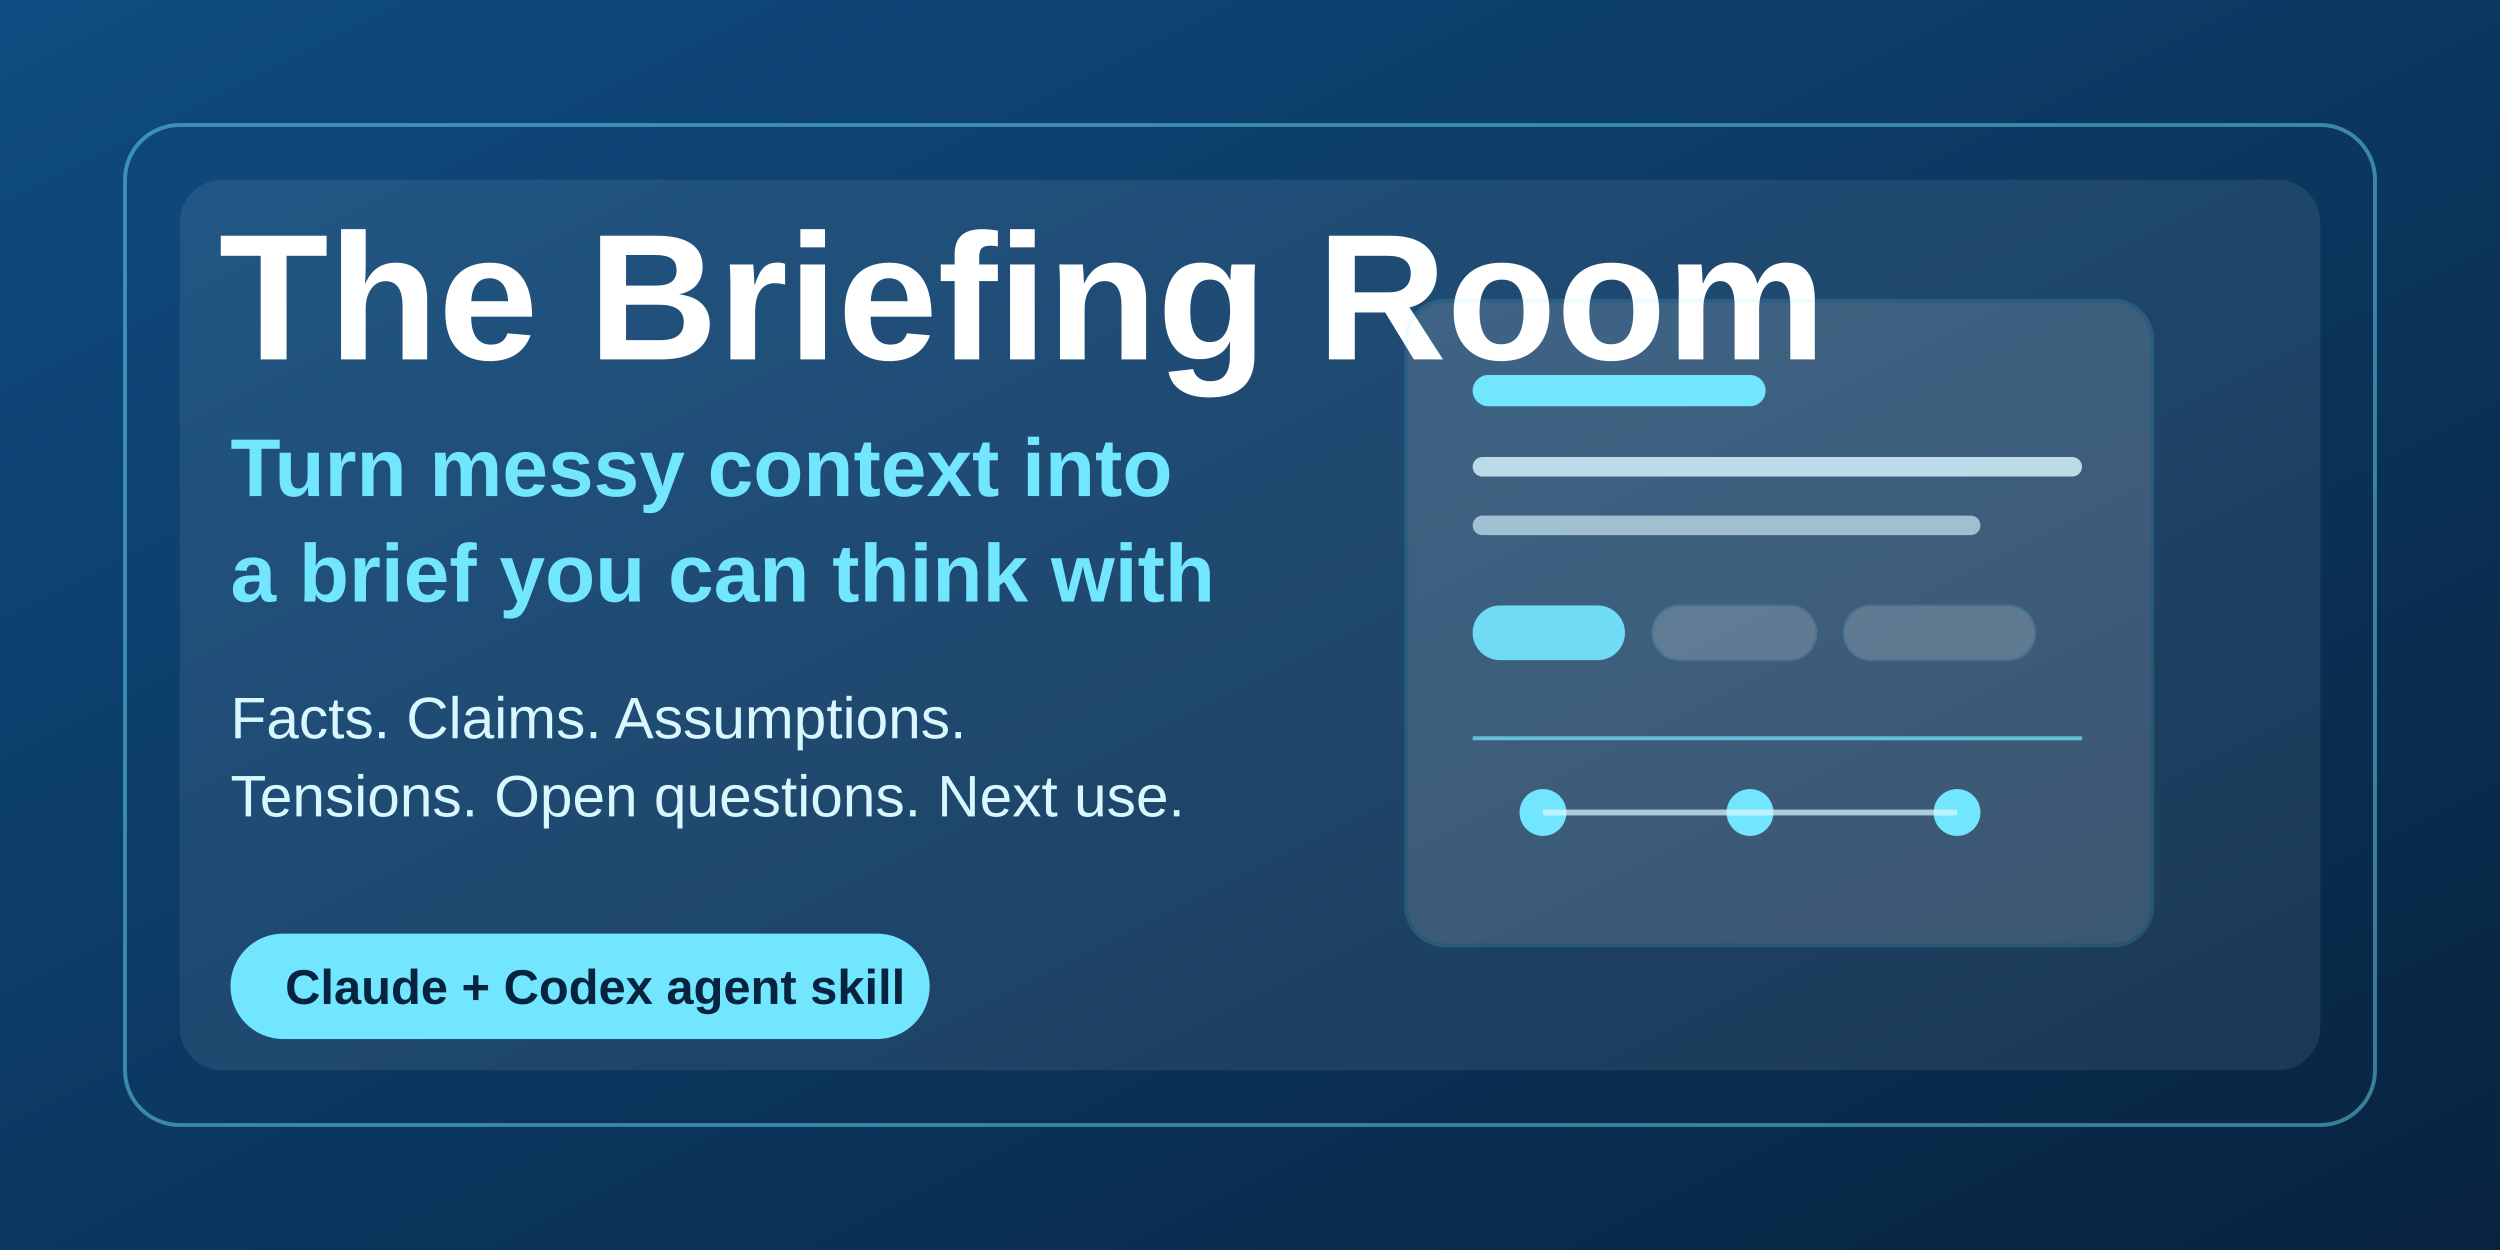
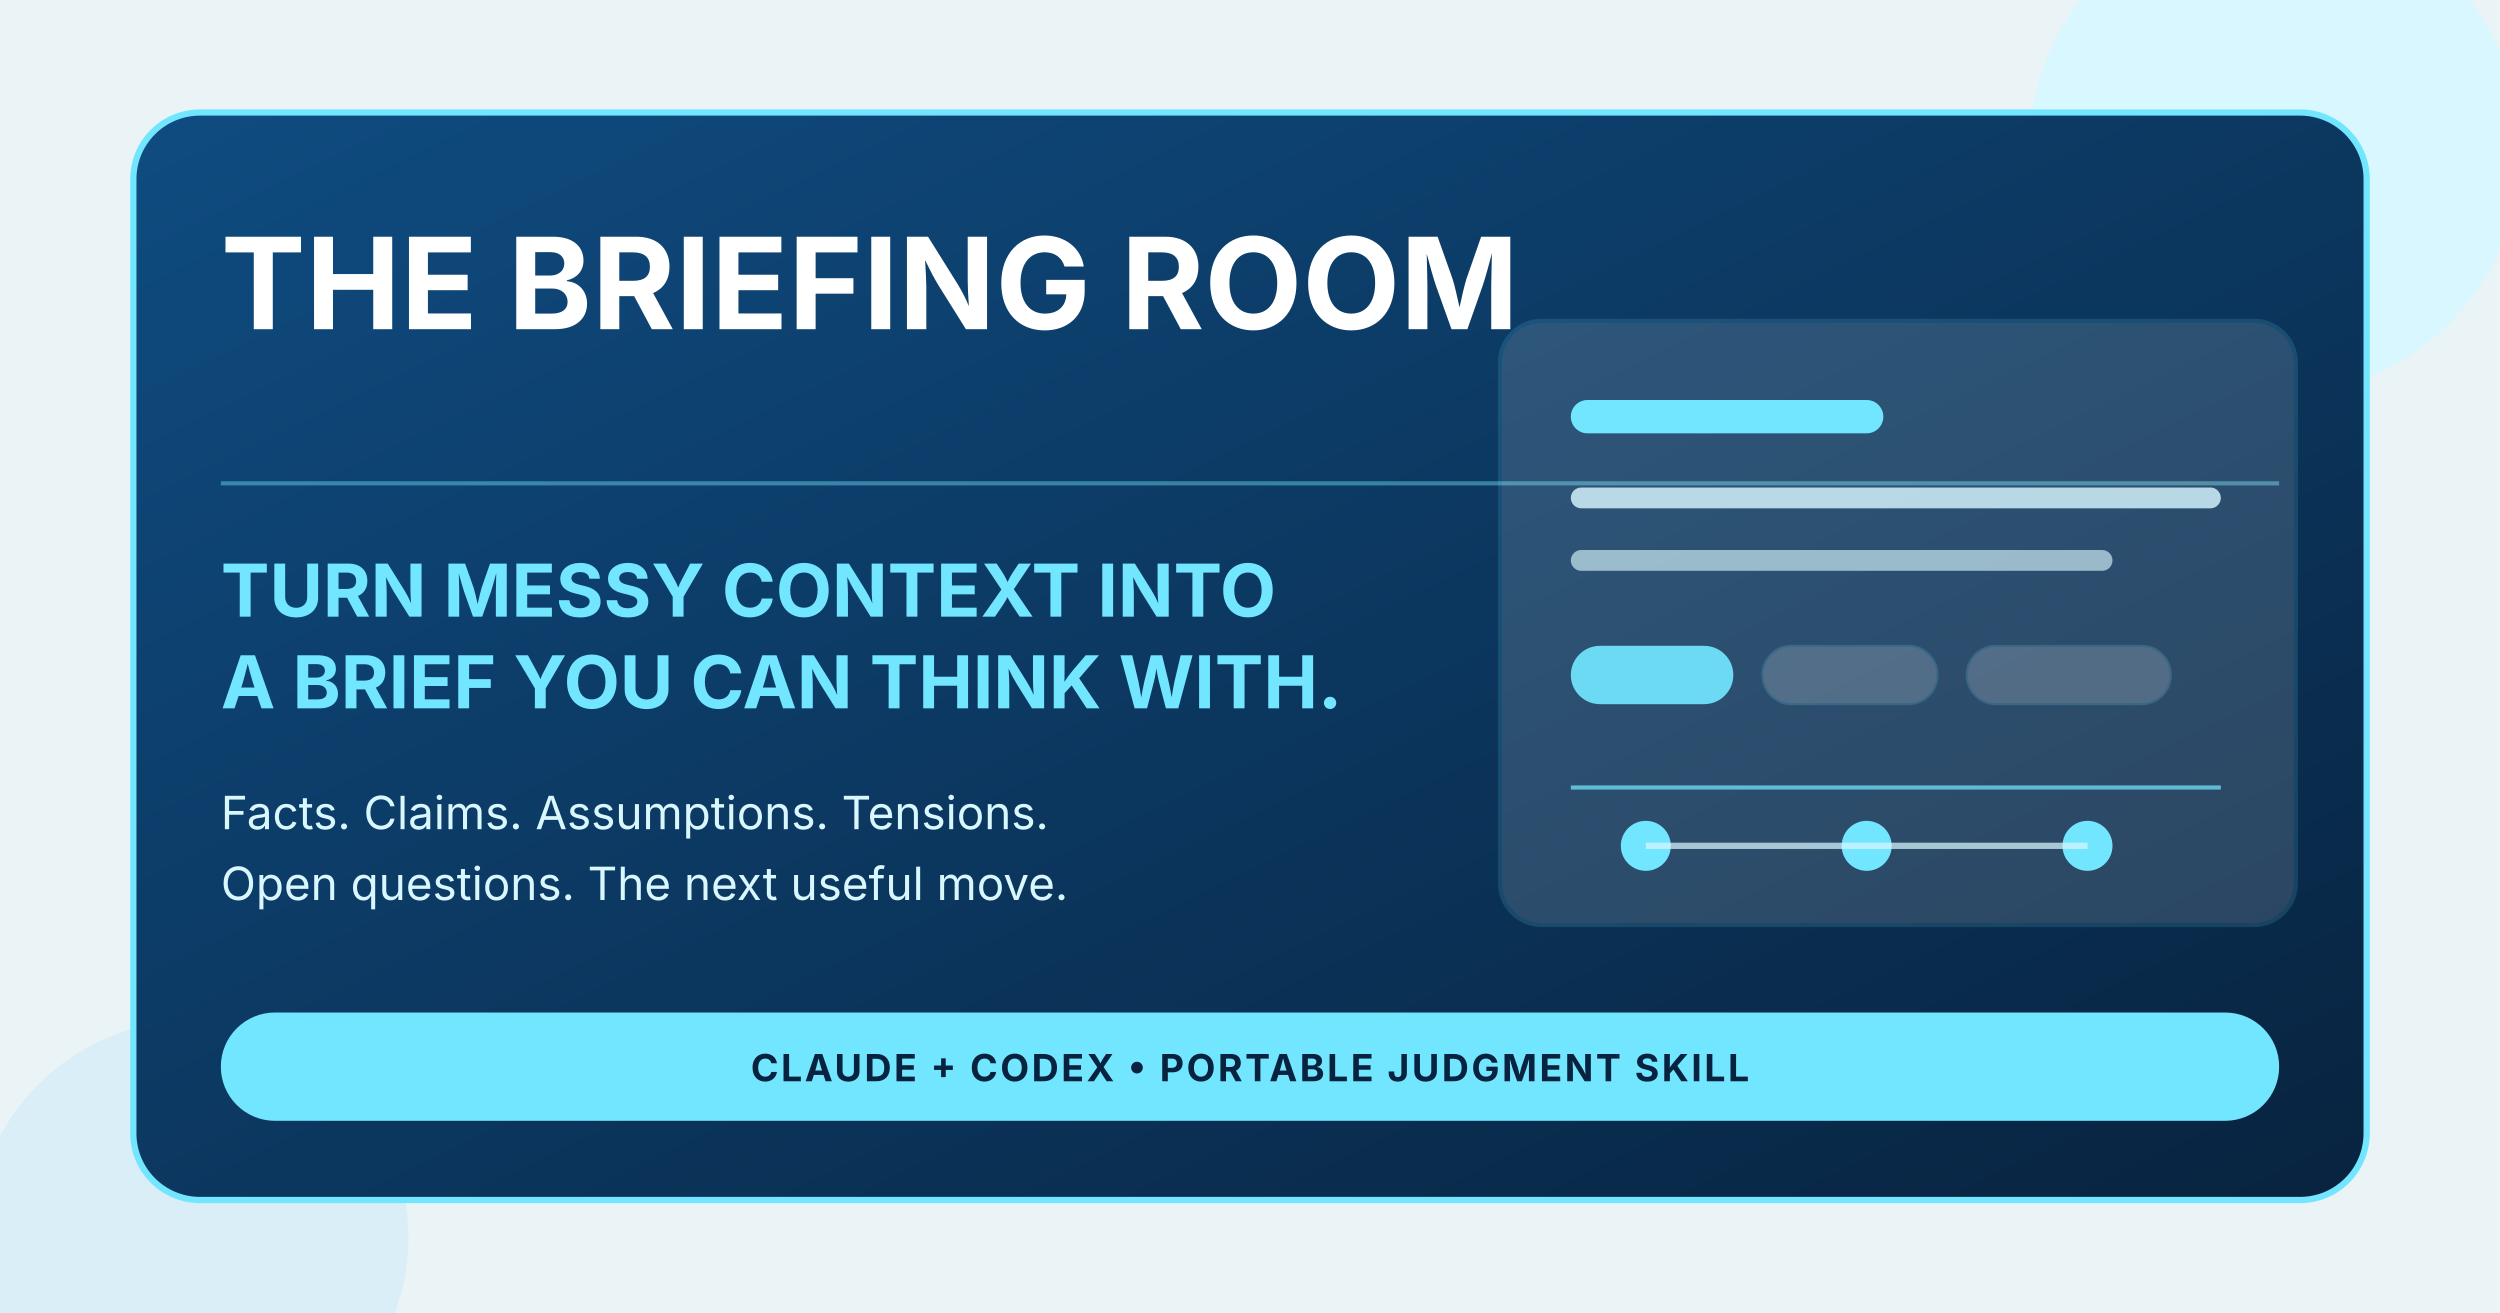
- <svg xmlns="http://www.w3.org/2000/svg" width="1280" height="640" viewBox="0 0 1280 640">
+ <svg xmlns="http://www.w3.org/2000/svg" width="1200" height="630" viewBox="0 0 1200 630" role="img" aria-labelledby="title desc">
  <defs>
-     <linearGradient id="brBg" x1="0" y1="0" x2="1" y2="1">
+     <linearGradient id="panel" x1="0" y1="0" x2="1" y2="1">
      <stop offset="0" stop-color="#0F4C81" />
      <stop offset="1" stop-color="#08233F" />
    </linearGradient>
  </defs>
-   <rect width="1280" height="640" fill="url(#brBg)" />
-   <rect x="64" y="64" width="1152" height="512" rx="28" fill="none" stroke="#73E6FF" stroke-width="2" opacity="0.46" />
-   <rect x="92" y="92" width="1096" height="456" rx="22" fill="#FFFFFF" opacity="0.08" />
-   <text x="112" y="184" fill="#FFFFFF" font-family="Arial, Helvetica, sans-serif" font-size="92" font-weight="800">The Briefing Room</text>
-   <text x="118" y="254" fill="#73E6FF" font-family="Arial, Helvetica, sans-serif" font-size="42" font-weight="700">Turn messy context into</text>
-   <text x="118" y="308" fill="#73E6FF" font-family="Arial, Helvetica, sans-serif" font-size="42" font-weight="700">a brief you can think with</text>
-   <text x="118" y="378" fill="#D8F7FF" font-family="Arial, Helvetica, sans-serif" font-size="30">Facts. Claims. Assumptions.</text>
-   <text x="118" y="418" fill="#D8F7FF" font-family="Arial, Helvetica, sans-serif" font-size="30">Tensions. Open questions. Next use.</text>
-   <rect x="118" y="478" width="358" height="54" rx="27" fill="#73E6FF" />
-   <text x="146" y="514" fill="#08233F" font-family="Arial, Helvetica, sans-serif" font-size="25" font-weight="800">Claude + Codex agent skill</text>
+   <rect width="1200" height="630" fill="#EAF3F5" />
+   <circle cx="1092" cy="72" r="118" fill="#D8F7FF" />
+   <circle cx="92" cy="594" r="104" fill="#D7EDF6" opacity="0.9" />
+   <rect x="64" y="54" width="1072" height="522" rx="32" fill="url(#panel)" stroke="#73E6FF" stroke-width="3" />
+   <text x="106" y="158" fill="#FFFFFF" font-family="Inter, Arial, sans-serif" font-size="61" font-weight="750">THE BRIEFING ROOM</text>
+   <line x1="106" y1="232" x2="1094" y2="232" stroke="#73E6FF" stroke-width="2" opacity="0.42" />
+   <text x="106" y="296" fill="#73E6FF" font-family="Inter, Arial, sans-serif" font-size="35" font-weight="750">TURN MESSY CONTEXT INTO</text>
+   <text x="106" y="340" fill="#73E6FF" font-family="Inter, Arial, sans-serif" font-size="35" font-weight="750">A BRIEF YOU CAN THINK WITH.</text>
+   <text x="106" y="398" fill="#D8F7FF" font-family="Inter, Arial, sans-serif" font-size="22">Facts. Claims. Assumptions. Tensions.</text>
+   <text x="106" y="432" fill="#D8F7FF" font-family="Inter, Arial, sans-serif" font-size="22">Open questions. The next useful move.</text>
+   <rect x="106" y="486" width="988" height="52" rx="26" fill="#73E6FF" />
+   <text x="600" y="519" fill="#08233F" font-family="Inter, Arial, sans-serif" font-size="18" font-weight="700" text-anchor="middle" letter-spacing="1.2">CLAUDE + CODEX  •  PORTABLE JUDGMENT SKILL</text>
  <g transform="translate(720 154)">
-     <rect x="0" y="0" width="382" height="330" rx="20" fill="#FFFFFF" opacity="0.14" stroke="#73E6FF" stroke-width="2" />
+     <rect x="0" y="0" width="382" height="290" rx="20" fill="#FFFFFF" opacity="0.14" stroke="#73E6FF" stroke-width="2" />
    <rect x="34" y="38" width="150" height="16" rx="8" fill="#73E6FF" />
    <rect x="34" y="80" width="312" height="10" rx="5" fill="#D8F7FF" opacity="0.82" />
    <rect x="34" y="110" width="260" height="10" rx="5" fill="#D8F7FF" opacity="0.64" />
    <rect x="34" y="156" width="78" height="28" rx="14" fill="#73E6FF" opacity="0.92" />
    <rect x="126" y="156" width="84" height="28" rx="14" fill="#FFFFFF" opacity="0.18" stroke="#73E6FF" stroke-width="1" />
    <rect x="224" y="156" width="98" height="28" rx="14" fill="#FFFFFF" opacity="0.18" stroke="#73E6FF" stroke-width="1" />
    <line x1="34" y1="224" x2="346" y2="224" stroke="#73E6FF" stroke-width="2" opacity="0.72" />
-     <circle cx="70" cy="262" r="12" fill="#73E6FF" />
-     <circle cx="176" cy="262" r="12" fill="#73E6FF" />
-     <circle cx="282" cy="262" r="12" fill="#73E6FF" />
-     <path d="M70 262 H176 H282" fill="none" stroke="#D8F7FF" stroke-width="3" opacity="0.72" />
+     <circle cx="70" cy="252" r="12" fill="#73E6FF" />
+     <circle cx="176" cy="252" r="12" fill="#73E6FF" />
+     <circle cx="282" cy="252" r="12" fill="#73E6FF" />
+     <path d="M70 252 H176 H282" fill="none" stroke="#D8F7FF" stroke-width="3" opacity="0.72" />
  </g>
</svg>
